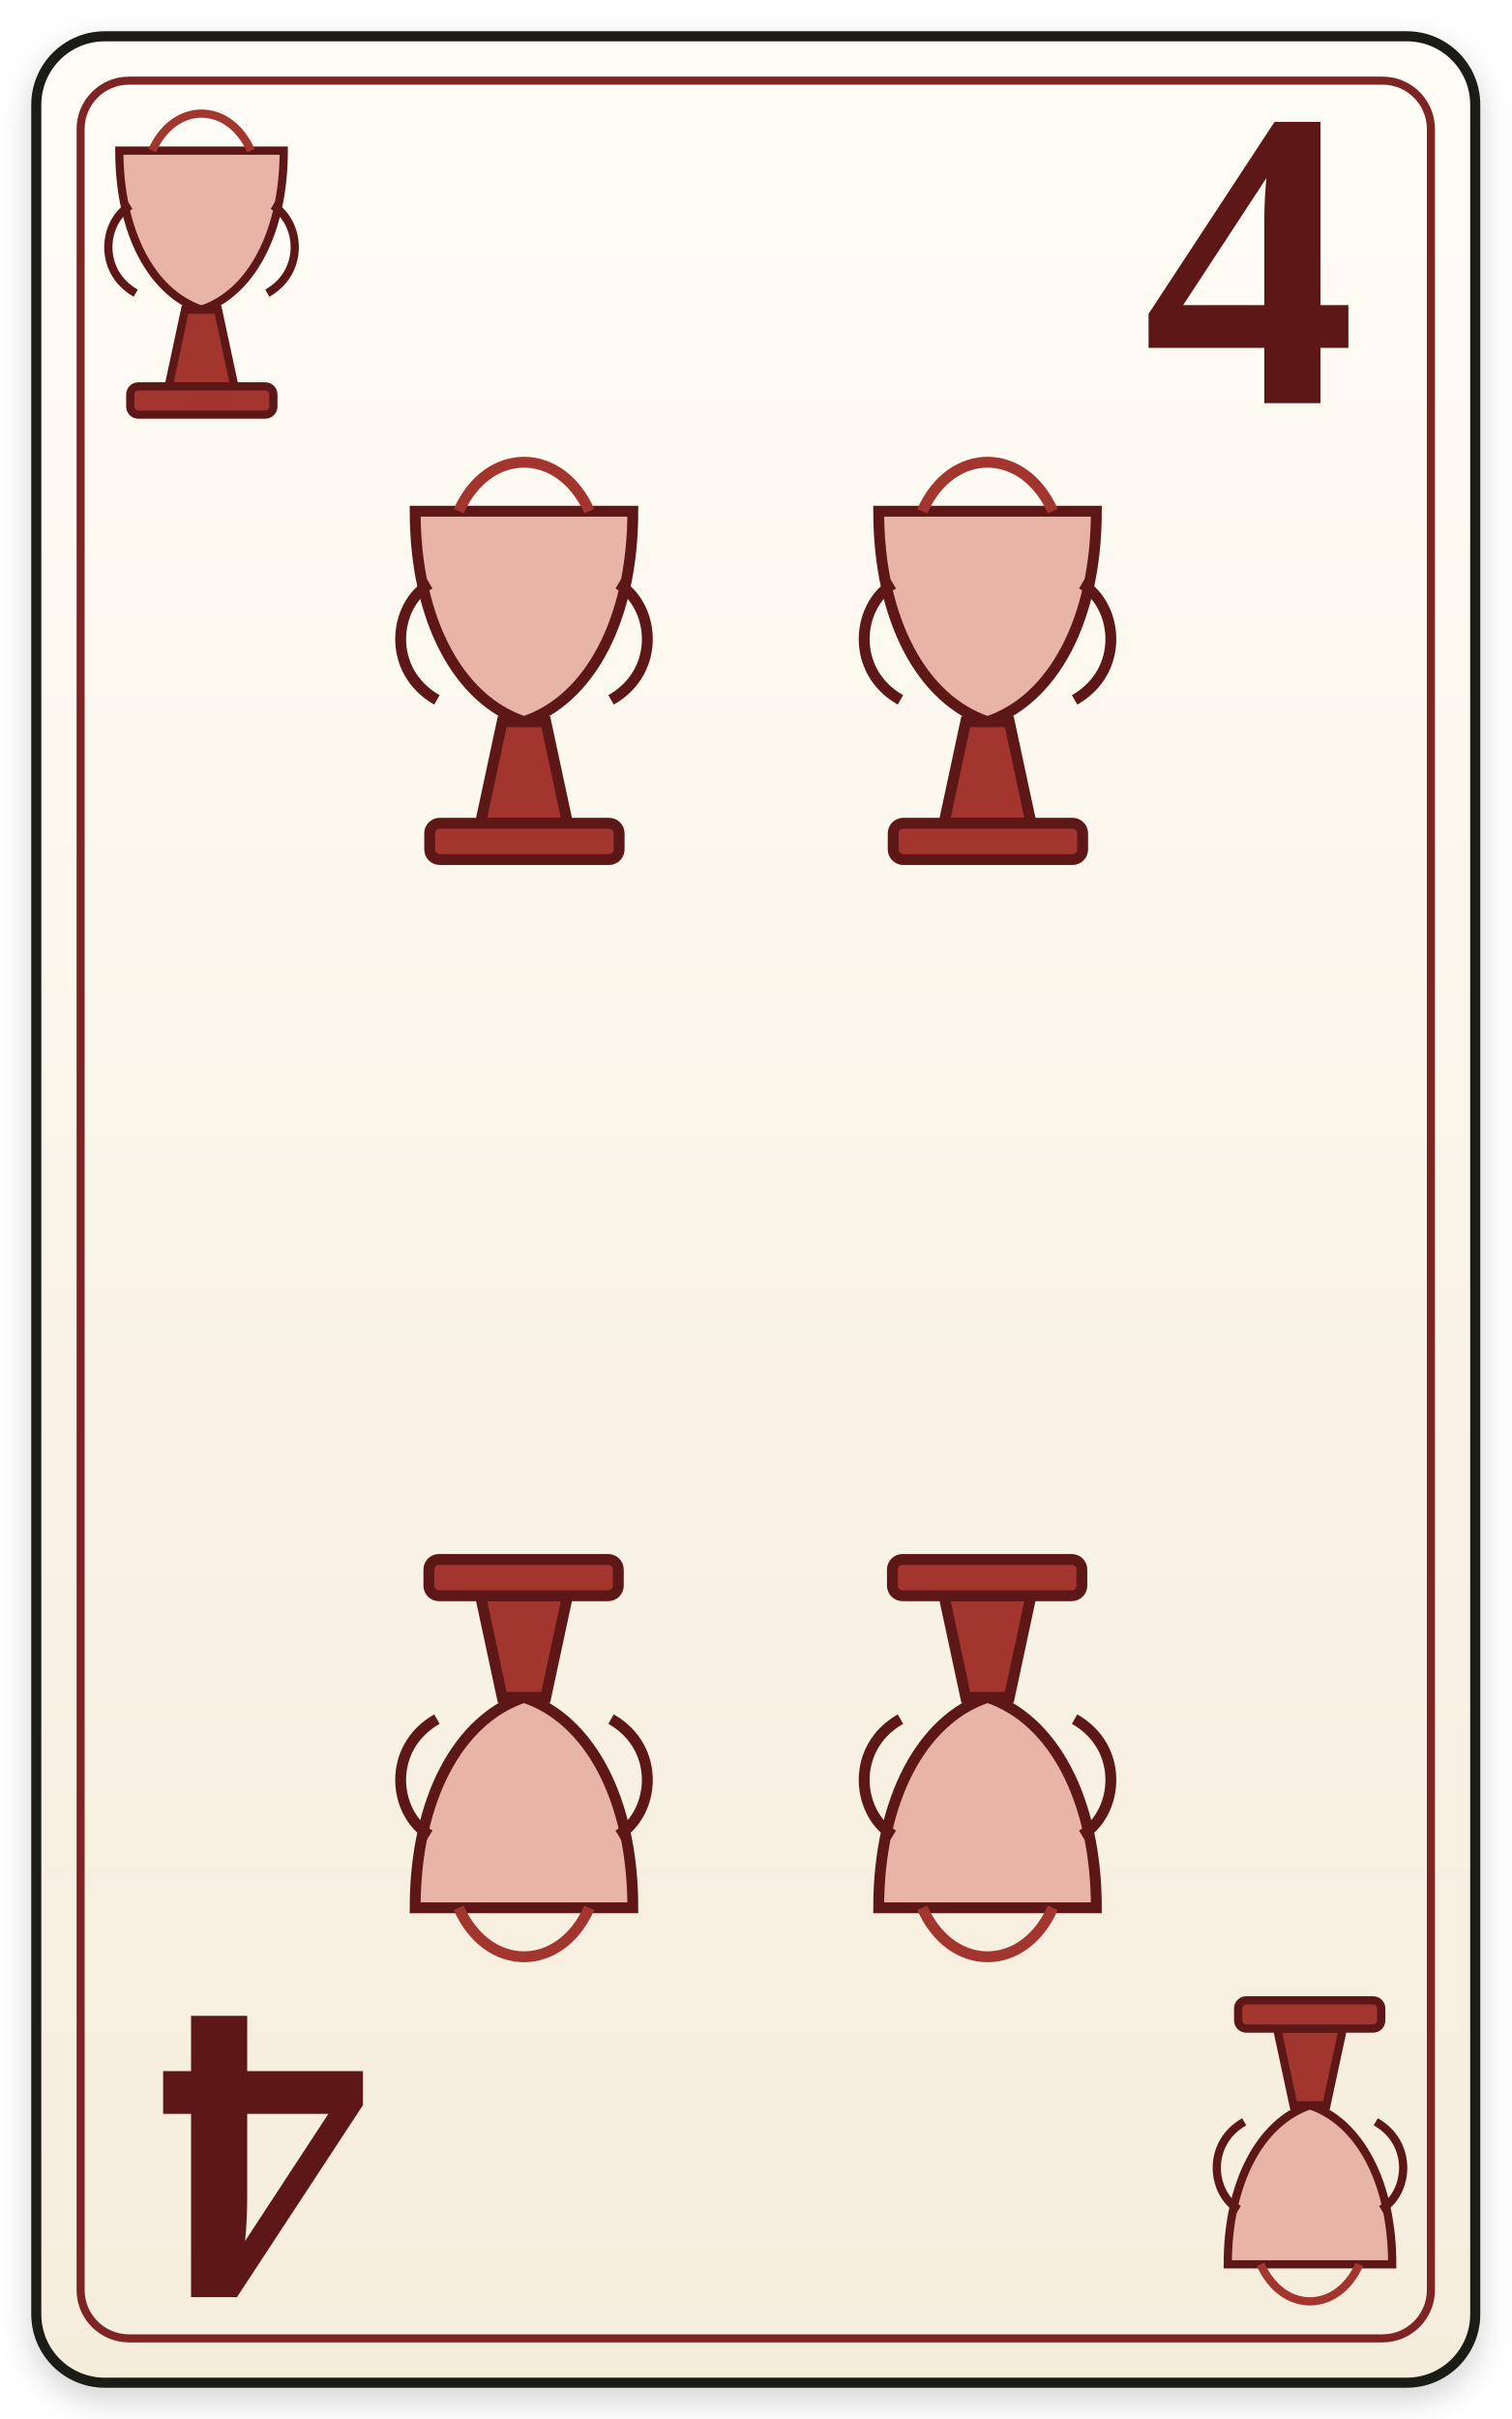
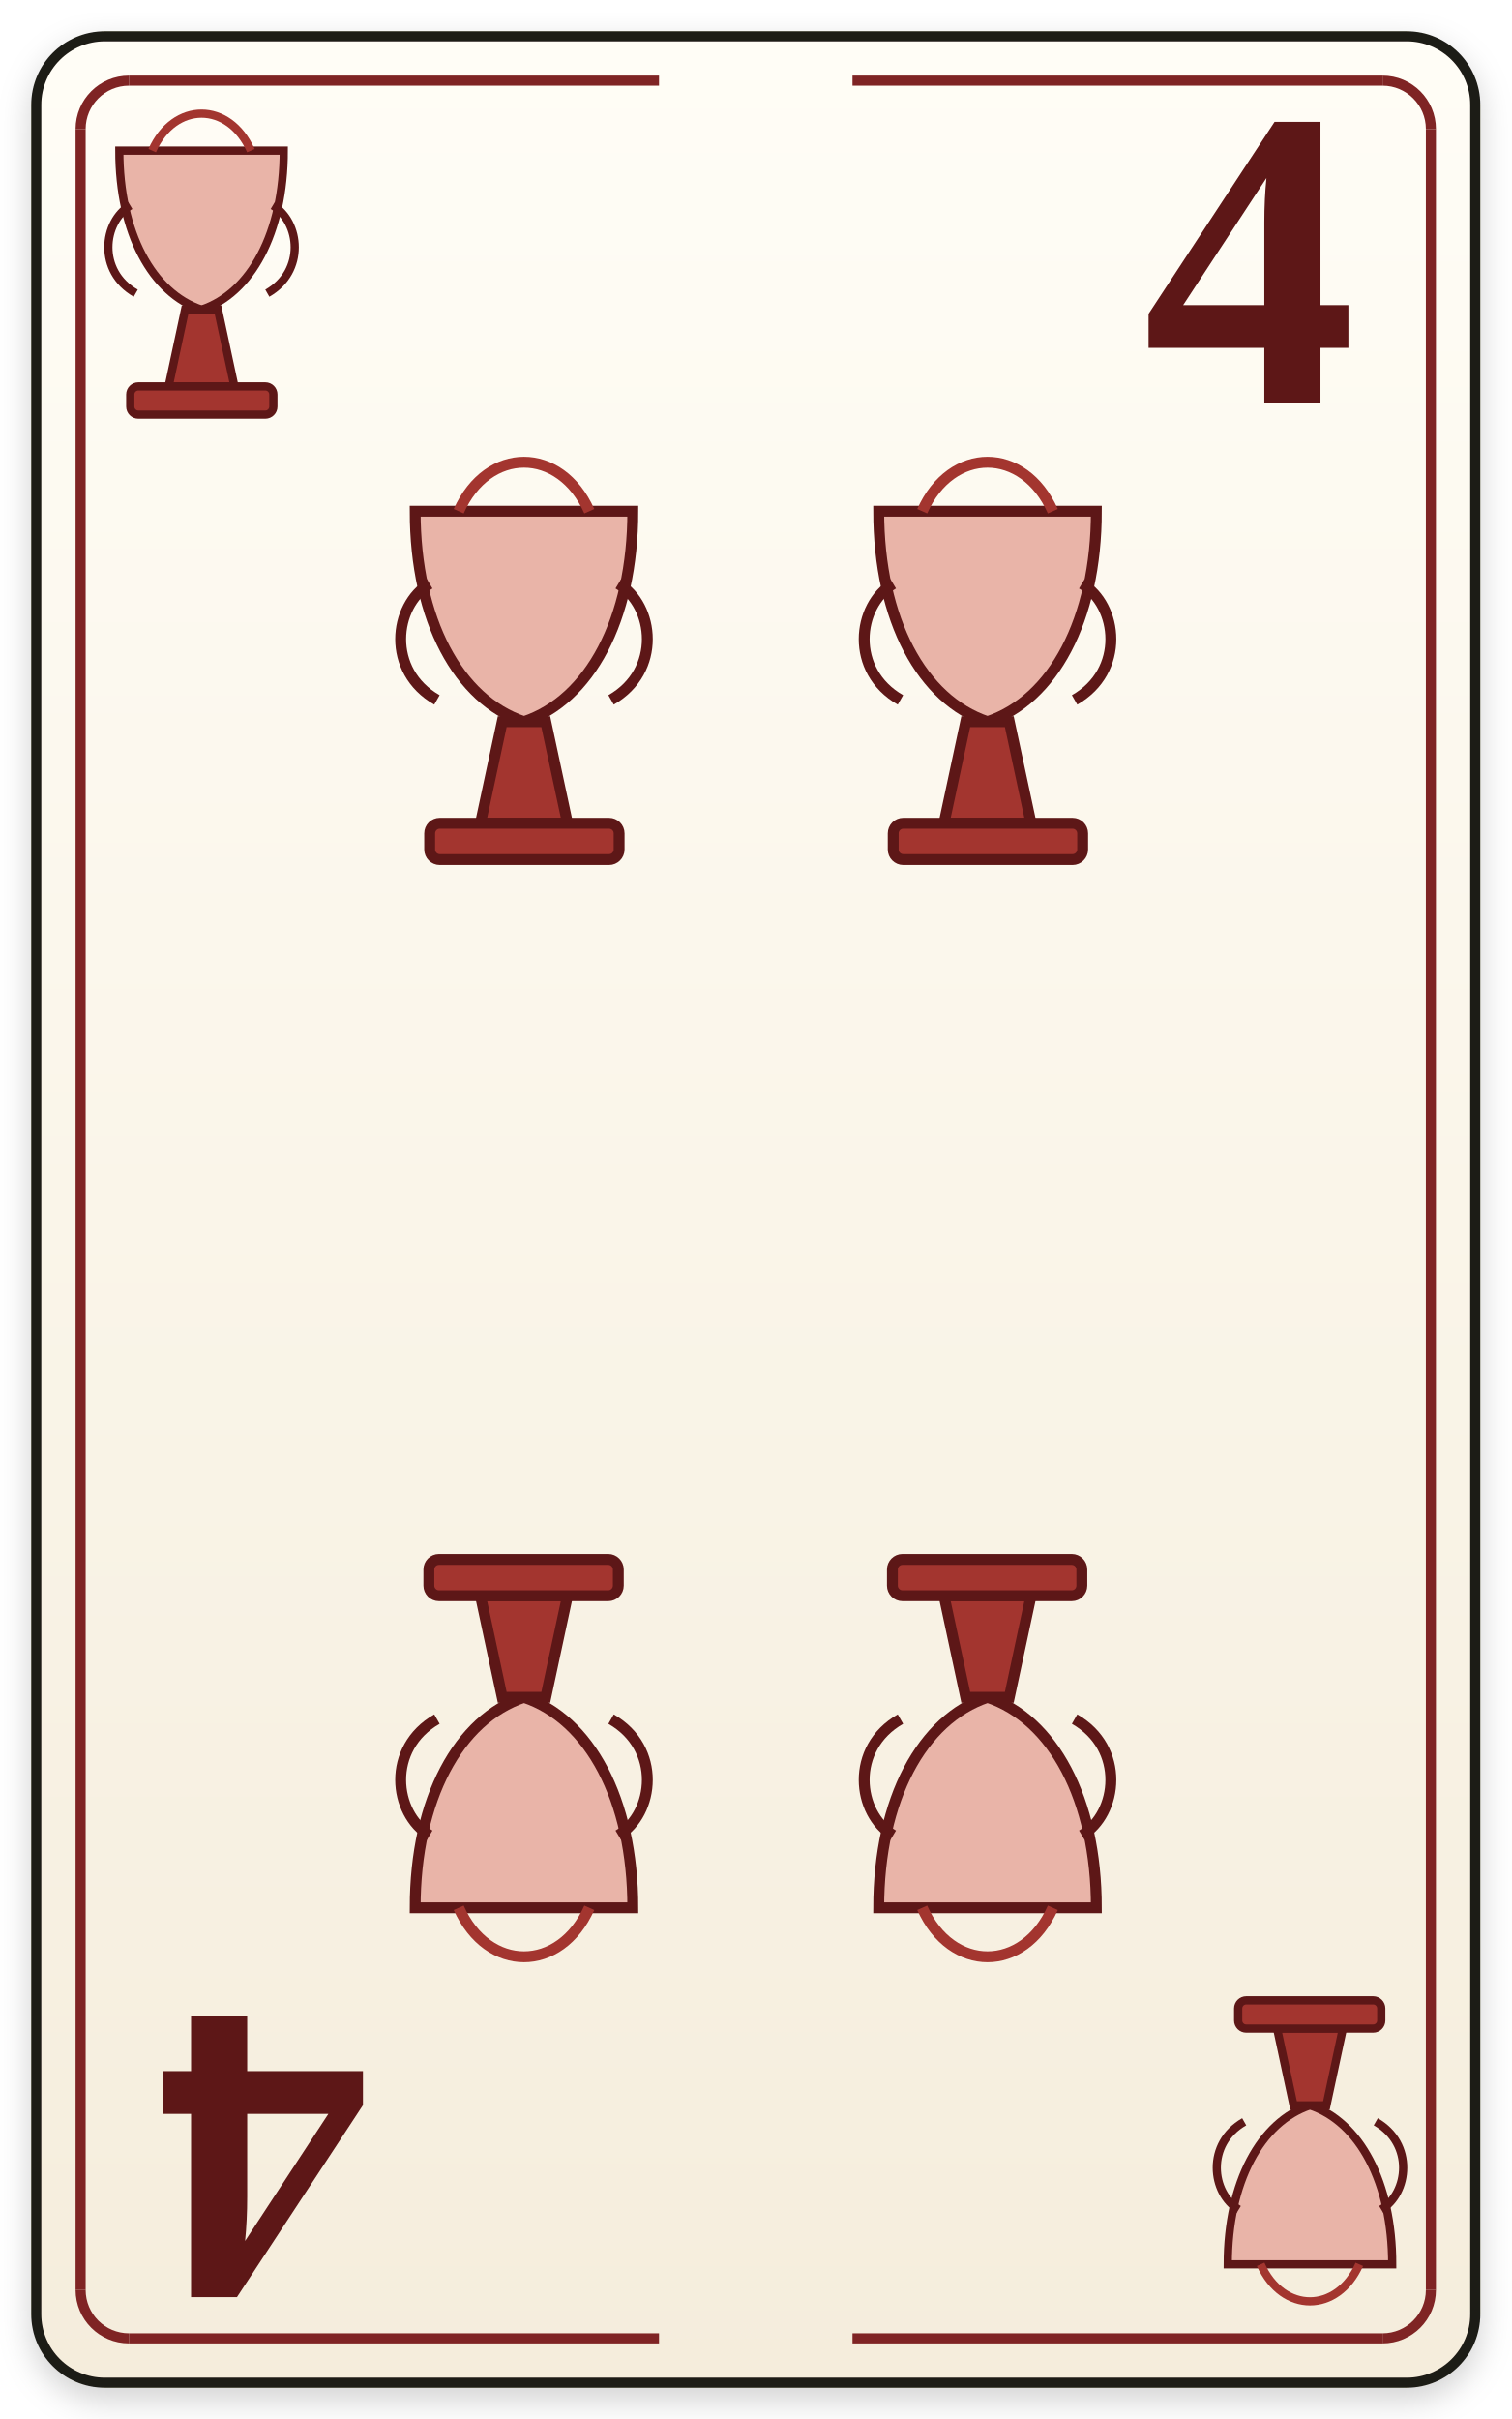
<svg xmlns="http://www.w3.org/2000/svg" width="750" height="1200" viewBox="0 0 750 1200" role="img" aria-labelledby="title desc">
  <defs>
    <linearGradient id="paperGradient" x1="0" y1="0" x2="0" y2="1">
      <stop offset="0%" stop-color="#fffdf6" />
      <stop offset="100%" stop-color="#f5eddc" />
    </linearGradient>
    <filter id="shadow" x="-20%" y="-20%" width="140%" height="140%">
      <feDropShadow dx="0" dy="6" stdDeviation="8" flood-color="#000000" flood-opacity="0.18" />
    </filter>
  </defs>
  <rect x="18" y="18" width="714" height="1164" rx="34" fill="url(#paperGradient)" stroke="#1f1b16" stroke-width="5" filter="url(#shadow)" />
-   <rect x="40" y="40" width="670" height="1120" rx="24" fill="none" stroke="#7f2424" stroke-width="4" />
+   <path d="M 40 64 V 1136" fill="none" stroke="#7f2424" stroke-width="5" />
+   <path d="M 710 64 V 1136" fill="none" stroke="#7f2424" stroke-width="5" />
+   <path d="M 40 64 A 24 24 0 0 1 64 40" fill="none" stroke="#7f2424" stroke-width="5" />
+   <path d="M 686 40 A 24 24 0 0 1 710 64" fill="none" stroke="#7f2424" stroke-width="5" />
+   <path d="M 40 1136 A 24 24 0 0 0 64 1160" fill="none" stroke="#7f2424" stroke-width="5" />
+   <path d="M 686 1160 A 24 24 0 0 0 710 1136" fill="none" stroke="#7f2424" stroke-width="5" />
+   <path d="M 64 40 H 327" fill="none" stroke="#7f2424" stroke-width="5" />
+   <path d="M 423 40 H 686" fill="none" stroke="#7f2424" stroke-width="5" />
+   <path d="M 64 1160 H 327" fill="none" stroke="#7f2424" stroke-width="5" />
+   <path d="M 423 1160 H 686" fill="none" stroke="#7f2424" stroke-width="5" />
  <g transform="translate(100 140) rotate(0)">
    <path d="M -40.8 -65.28 C -40.8 -24.48, -24.48 5.44, 0 13.6 C 24.48 5.44, 40.8 -24.48, 40.8 -65.28 Z" fill="#e9b4a8" stroke="#5d1717" stroke-width="4.08" />
    <path d="M -24.48 -65.28 C -13.6 -89.76, 13.6 -89.76, 24.48 -65.28" fill="none" stroke="#a3352f" stroke-width="4.08" />
    <path d="M -8.16 13.6 L -16.32 51.68 L 16.32 51.68 L 8.16 13.6 Z" fill="#a3352f" stroke="#5d1717" stroke-width="4.08" />
    <rect x="-35.36" y="51.68" width="71" height="14" rx="4" fill="#a3352f" stroke="#5d1717" stroke-width="4.08" />
    <path d="M -35.36 -38.08 C -48.96 -29.92, -51.68 -5.44, -32.64 5.44" fill="none" stroke="#5d1717" stroke-width="4.08" />
    <path d="M 35.36 -38.08 C 48.96 -29.92, 51.68 -5.44, 32.64 5.44" fill="none" stroke="#5d1717" stroke-width="4.08" />
  </g>
  <g transform="translate(750 1198) rotate(180)">
    <g transform="translate(100 140) rotate(0)">
      <path d="M -40.8 -65.28 C -40.8 -24.48, -24.48 5.44, 0 13.6 C 24.48 5.44, 40.8 -24.48, 40.8 -65.28 Z" fill="#e9b4a8" stroke="#5d1717" stroke-width="4.08" />
      <path d="M -24.48 -65.28 C -13.6 -89.76, 13.6 -89.76, 24.48 -65.28" fill="none" stroke="#a3352f" stroke-width="4.08" />
      <path d="M -8.16 13.6 L -16.32 51.68 L 16.32 51.68 L 8.16 13.6 Z" fill="#a3352f" stroke="#5d1717" stroke-width="4.08" />
      <rect x="-35.36" y="51.68" width="71" height="14" rx="4" fill="#a3352f" stroke="#5d1717" stroke-width="4.08" />
      <path d="M -35.36 -38.08 C -48.96 -29.92, -51.68 -5.44, -32.64 5.44" fill="none" stroke="#5d1717" stroke-width="4.08" />
      <path d="M 35.36 -38.08 C 48.96 -29.92, 51.68 -5.44, 32.64 5.44" fill="none" stroke="#5d1717" stroke-width="4.08" />
    </g>
  </g>
  <text x="620" y="200" text-anchor="middle" font-size="212" font-family="Georgia, Times New Roman, serif" font-weight="700" fill="#5d1717">4</text>
  <g transform="translate(130 1000) rotate(180)">
    <text x="0" y="0" text-anchor="middle" font-size="212" font-family="Georgia, Times New Roman, serif" font-weight="700" fill="#5d1717">4</text>
  </g>
  <g transform="translate(260 340) rotate(0)">
    <path d="M -54 -86.4 C -54 -32.4, -32.4 7.2, 0 18 C 32.4 7.2, 54 -32.4, 54 -86.4 Z" fill="#e9b4a8" stroke="#5d1717" stroke-width="5.4" />
    <path d="M -32.4 -86.4 C -18 -118.8, 18 -118.8, 32.4 -86.4" fill="none" stroke="#a3352f" stroke-width="5.4" />
    <path d="M -10.8 18 L -21.6 68.4 L 21.6 68.4 L 10.8 18 Z" fill="#a3352f" stroke="#5d1717" stroke-width="5.4" />
    <rect x="-46.8" y="68.4" width="94" height="18" rx="5" fill="#a3352f" stroke="#5d1717" stroke-width="5.4" />
    <path d="M -46.8 -50.4 C -64.8 -39.6, -68.4 -7.2, -43.2 7.2" fill="none" stroke="#5d1717" stroke-width="5.4" />
    <path d="M 46.8 -50.4 C 64.8 -39.6, 68.4 -7.2, 43.2 7.2" fill="none" stroke="#5d1717" stroke-width="5.4" />
  </g>
  <g transform="translate(490 340) rotate(0)">
    <path d="M -54 -86.4 C -54 -32.4, -32.4 7.2, 0 18 C 32.4 7.2, 54 -32.4, 54 -86.4 Z" fill="#e9b4a8" stroke="#5d1717" stroke-width="5.4" />
    <path d="M -32.4 -86.4 C -18 -118.8, 18 -118.8, 32.4 -86.4" fill="none" stroke="#a3352f" stroke-width="5.4" />
    <path d="M -10.8 18 L -21.6 68.4 L 21.6 68.4 L 10.8 18 Z" fill="#a3352f" stroke="#5d1717" stroke-width="5.4" />
    <rect x="-46.8" y="68.4" width="94" height="18" rx="5" fill="#a3352f" stroke="#5d1717" stroke-width="5.4" />
    <path d="M -46.8 -50.4 C -64.8 -39.6, -68.4 -7.2, -43.2 7.2" fill="none" stroke="#5d1717" stroke-width="5.4" />
    <path d="M 46.8 -50.4 C 64.8 -39.6, 68.4 -7.2, 43.2 7.2" fill="none" stroke="#5d1717" stroke-width="5.4" />
  </g>
  <g transform="translate(260 860) rotate(180)">
    <path d="M -54 -86.4 C -54 -32.4, -32.4 7.2, 0 18 C 32.4 7.2, 54 -32.4, 54 -86.4 Z" fill="#e9b4a8" stroke="#5d1717" stroke-width="5.4" />
    <path d="M -32.4 -86.4 C -18 -118.8, 18 -118.8, 32.4 -86.4" fill="none" stroke="#a3352f" stroke-width="5.4" />
    <path d="M -10.8 18 L -21.6 68.4 L 21.6 68.4 L 10.8 18 Z" fill="#a3352f" stroke="#5d1717" stroke-width="5.4" />
    <rect x="-46.8" y="68.4" width="94" height="18" rx="5" fill="#a3352f" stroke="#5d1717" stroke-width="5.4" />
    <path d="M -46.8 -50.4 C -64.8 -39.6, -68.4 -7.2, -43.2 7.2" fill="none" stroke="#5d1717" stroke-width="5.4" />
    <path d="M 46.8 -50.4 C 64.8 -39.6, 68.4 -7.2, 43.2 7.2" fill="none" stroke="#5d1717" stroke-width="5.4" />
  </g>
  <g transform="translate(490 860) rotate(180)">
    <path d="M -54 -86.4 C -54 -32.4, -32.4 7.2, 0 18 C 32.4 7.2, 54 -32.4, 54 -86.4 Z" fill="#e9b4a8" stroke="#5d1717" stroke-width="5.4" />
    <path d="M -32.4 -86.4 C -18 -118.8, 18 -118.8, 32.4 -86.4" fill="none" stroke="#a3352f" stroke-width="5.4" />
    <path d="M -10.8 18 L -21.6 68.4 L 21.6 68.4 L 10.8 18 Z" fill="#a3352f" stroke="#5d1717" stroke-width="5.4" />
    <rect x="-46.8" y="68.4" width="94" height="18" rx="5" fill="#a3352f" stroke="#5d1717" stroke-width="5.4" />
    <path d="M -46.8 -50.4 C -64.8 -39.6, -68.4 -7.2, -43.2 7.2" fill="none" stroke="#5d1717" stroke-width="5.4" />
    <path d="M 46.8 -50.4 C 64.8 -39.6, 68.4 -7.2, 43.2 7.2" fill="none" stroke="#5d1717" stroke-width="5.4" />
  </g>
</svg>
